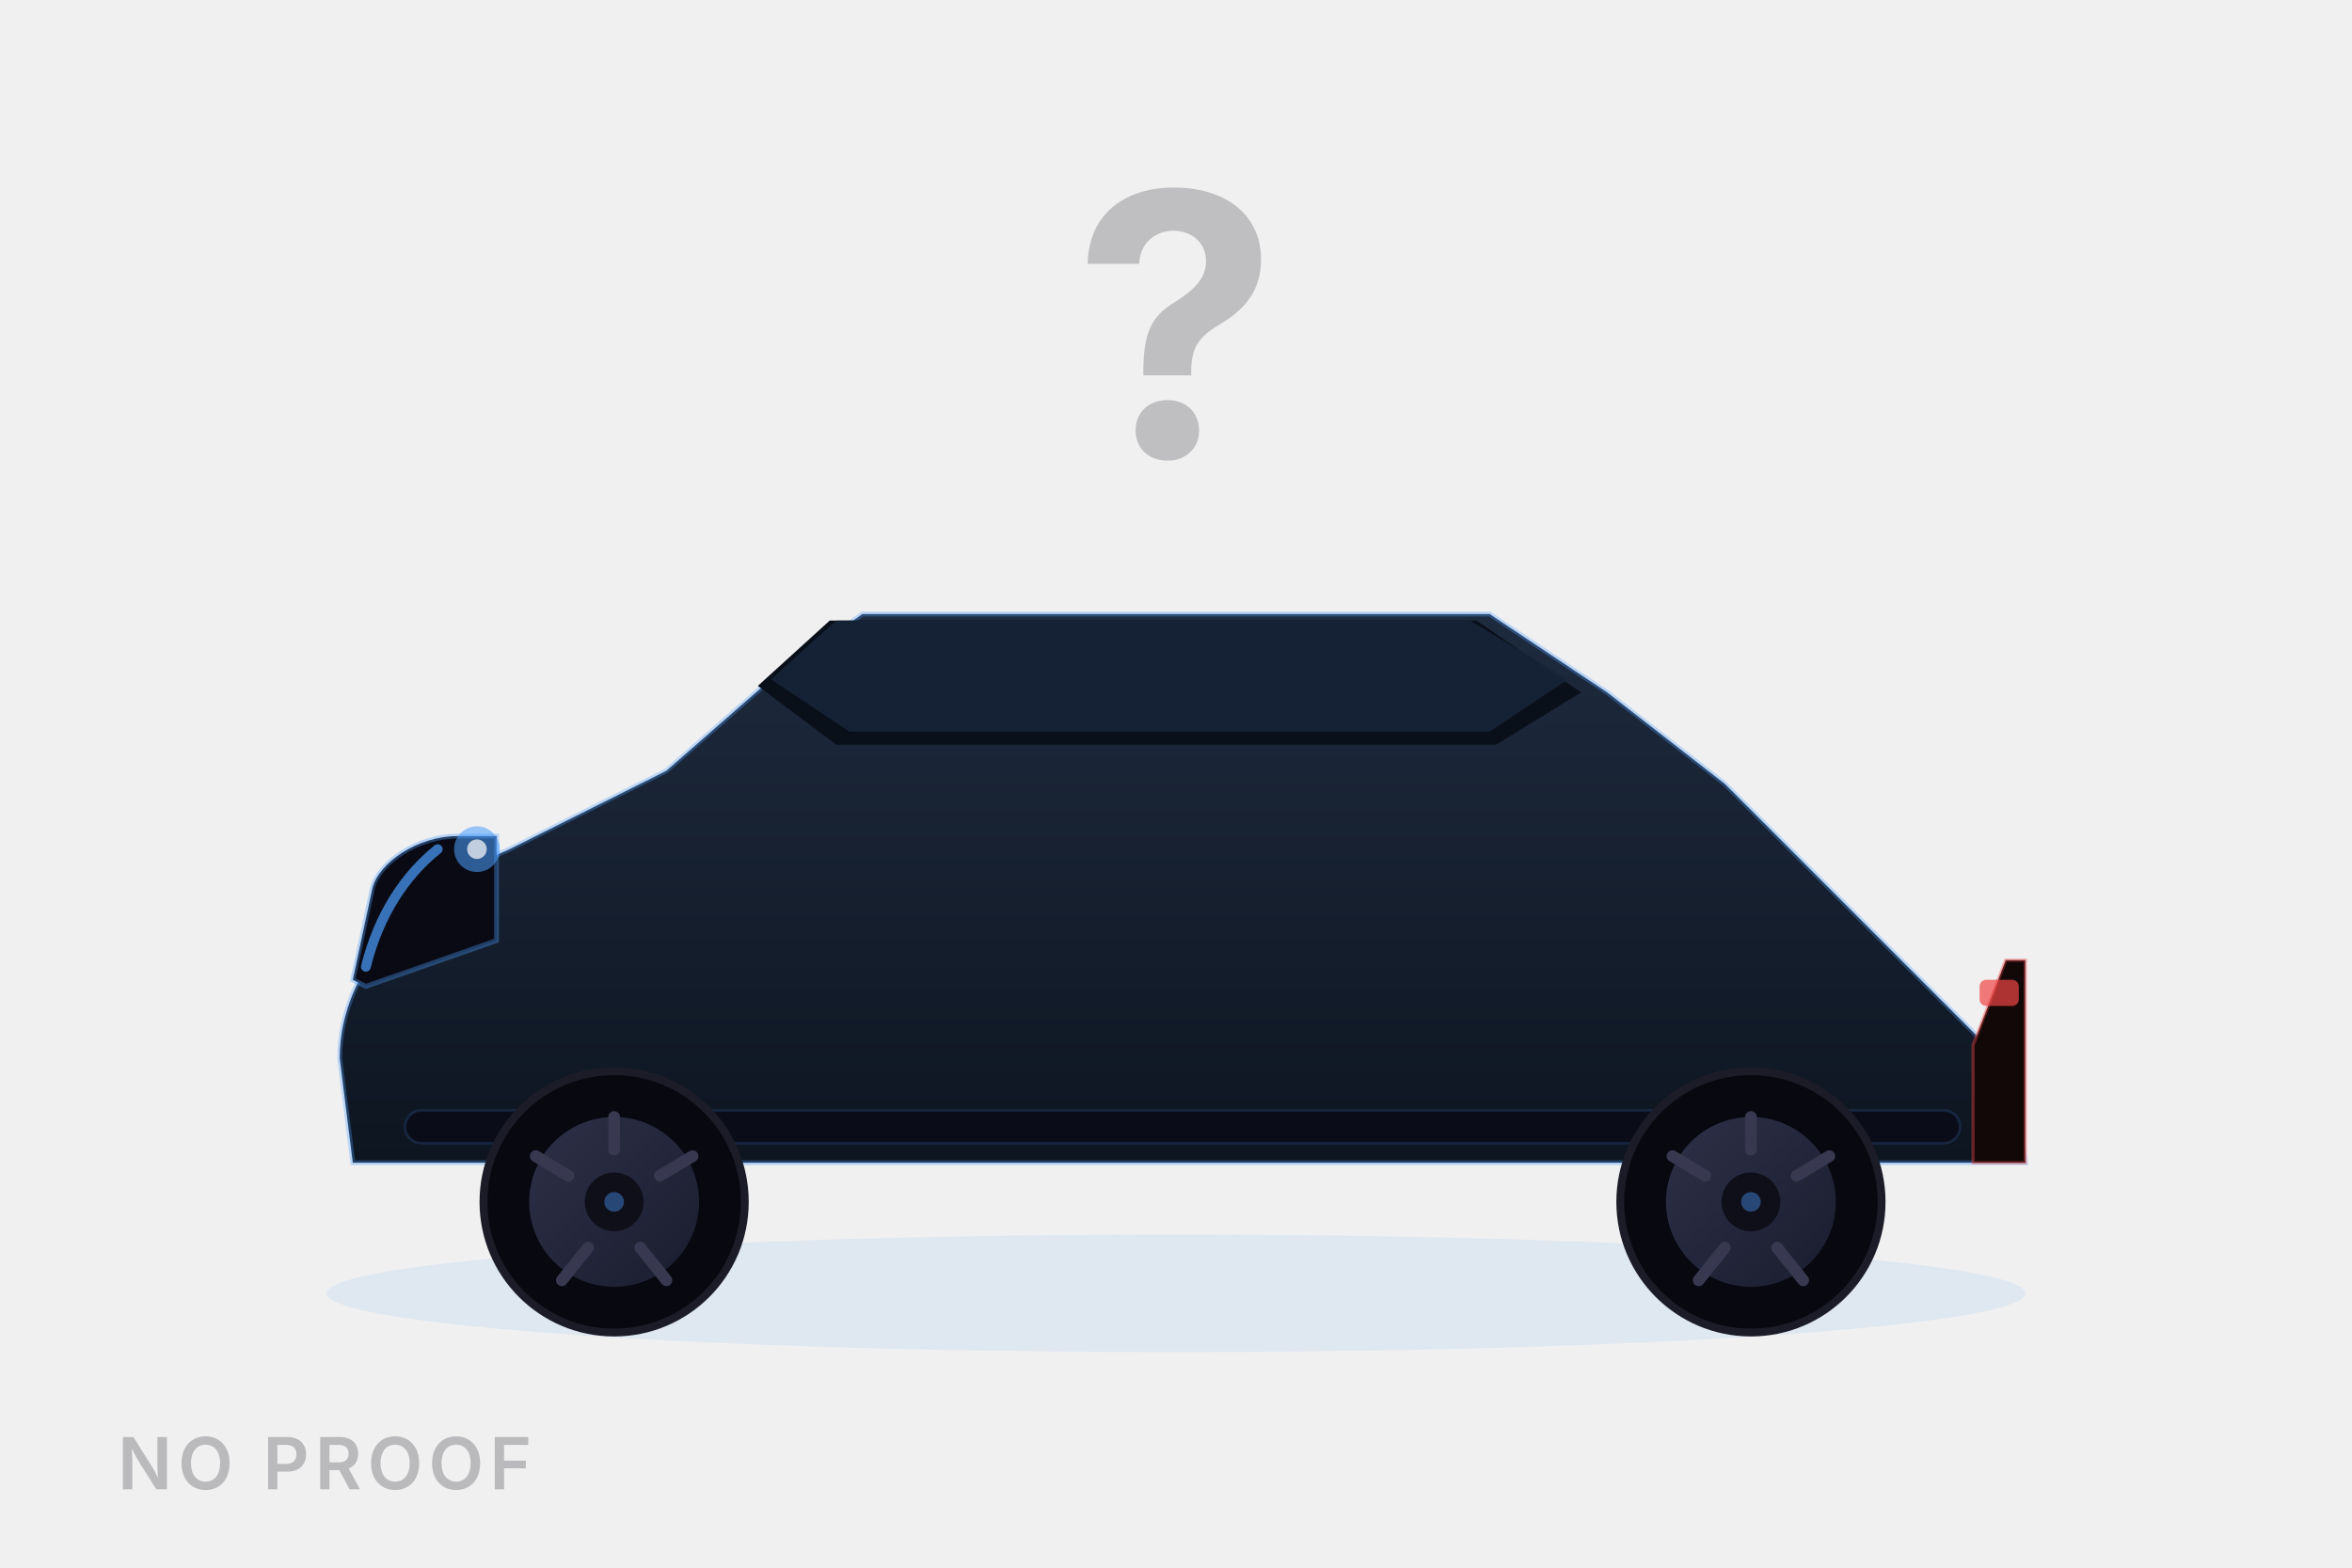
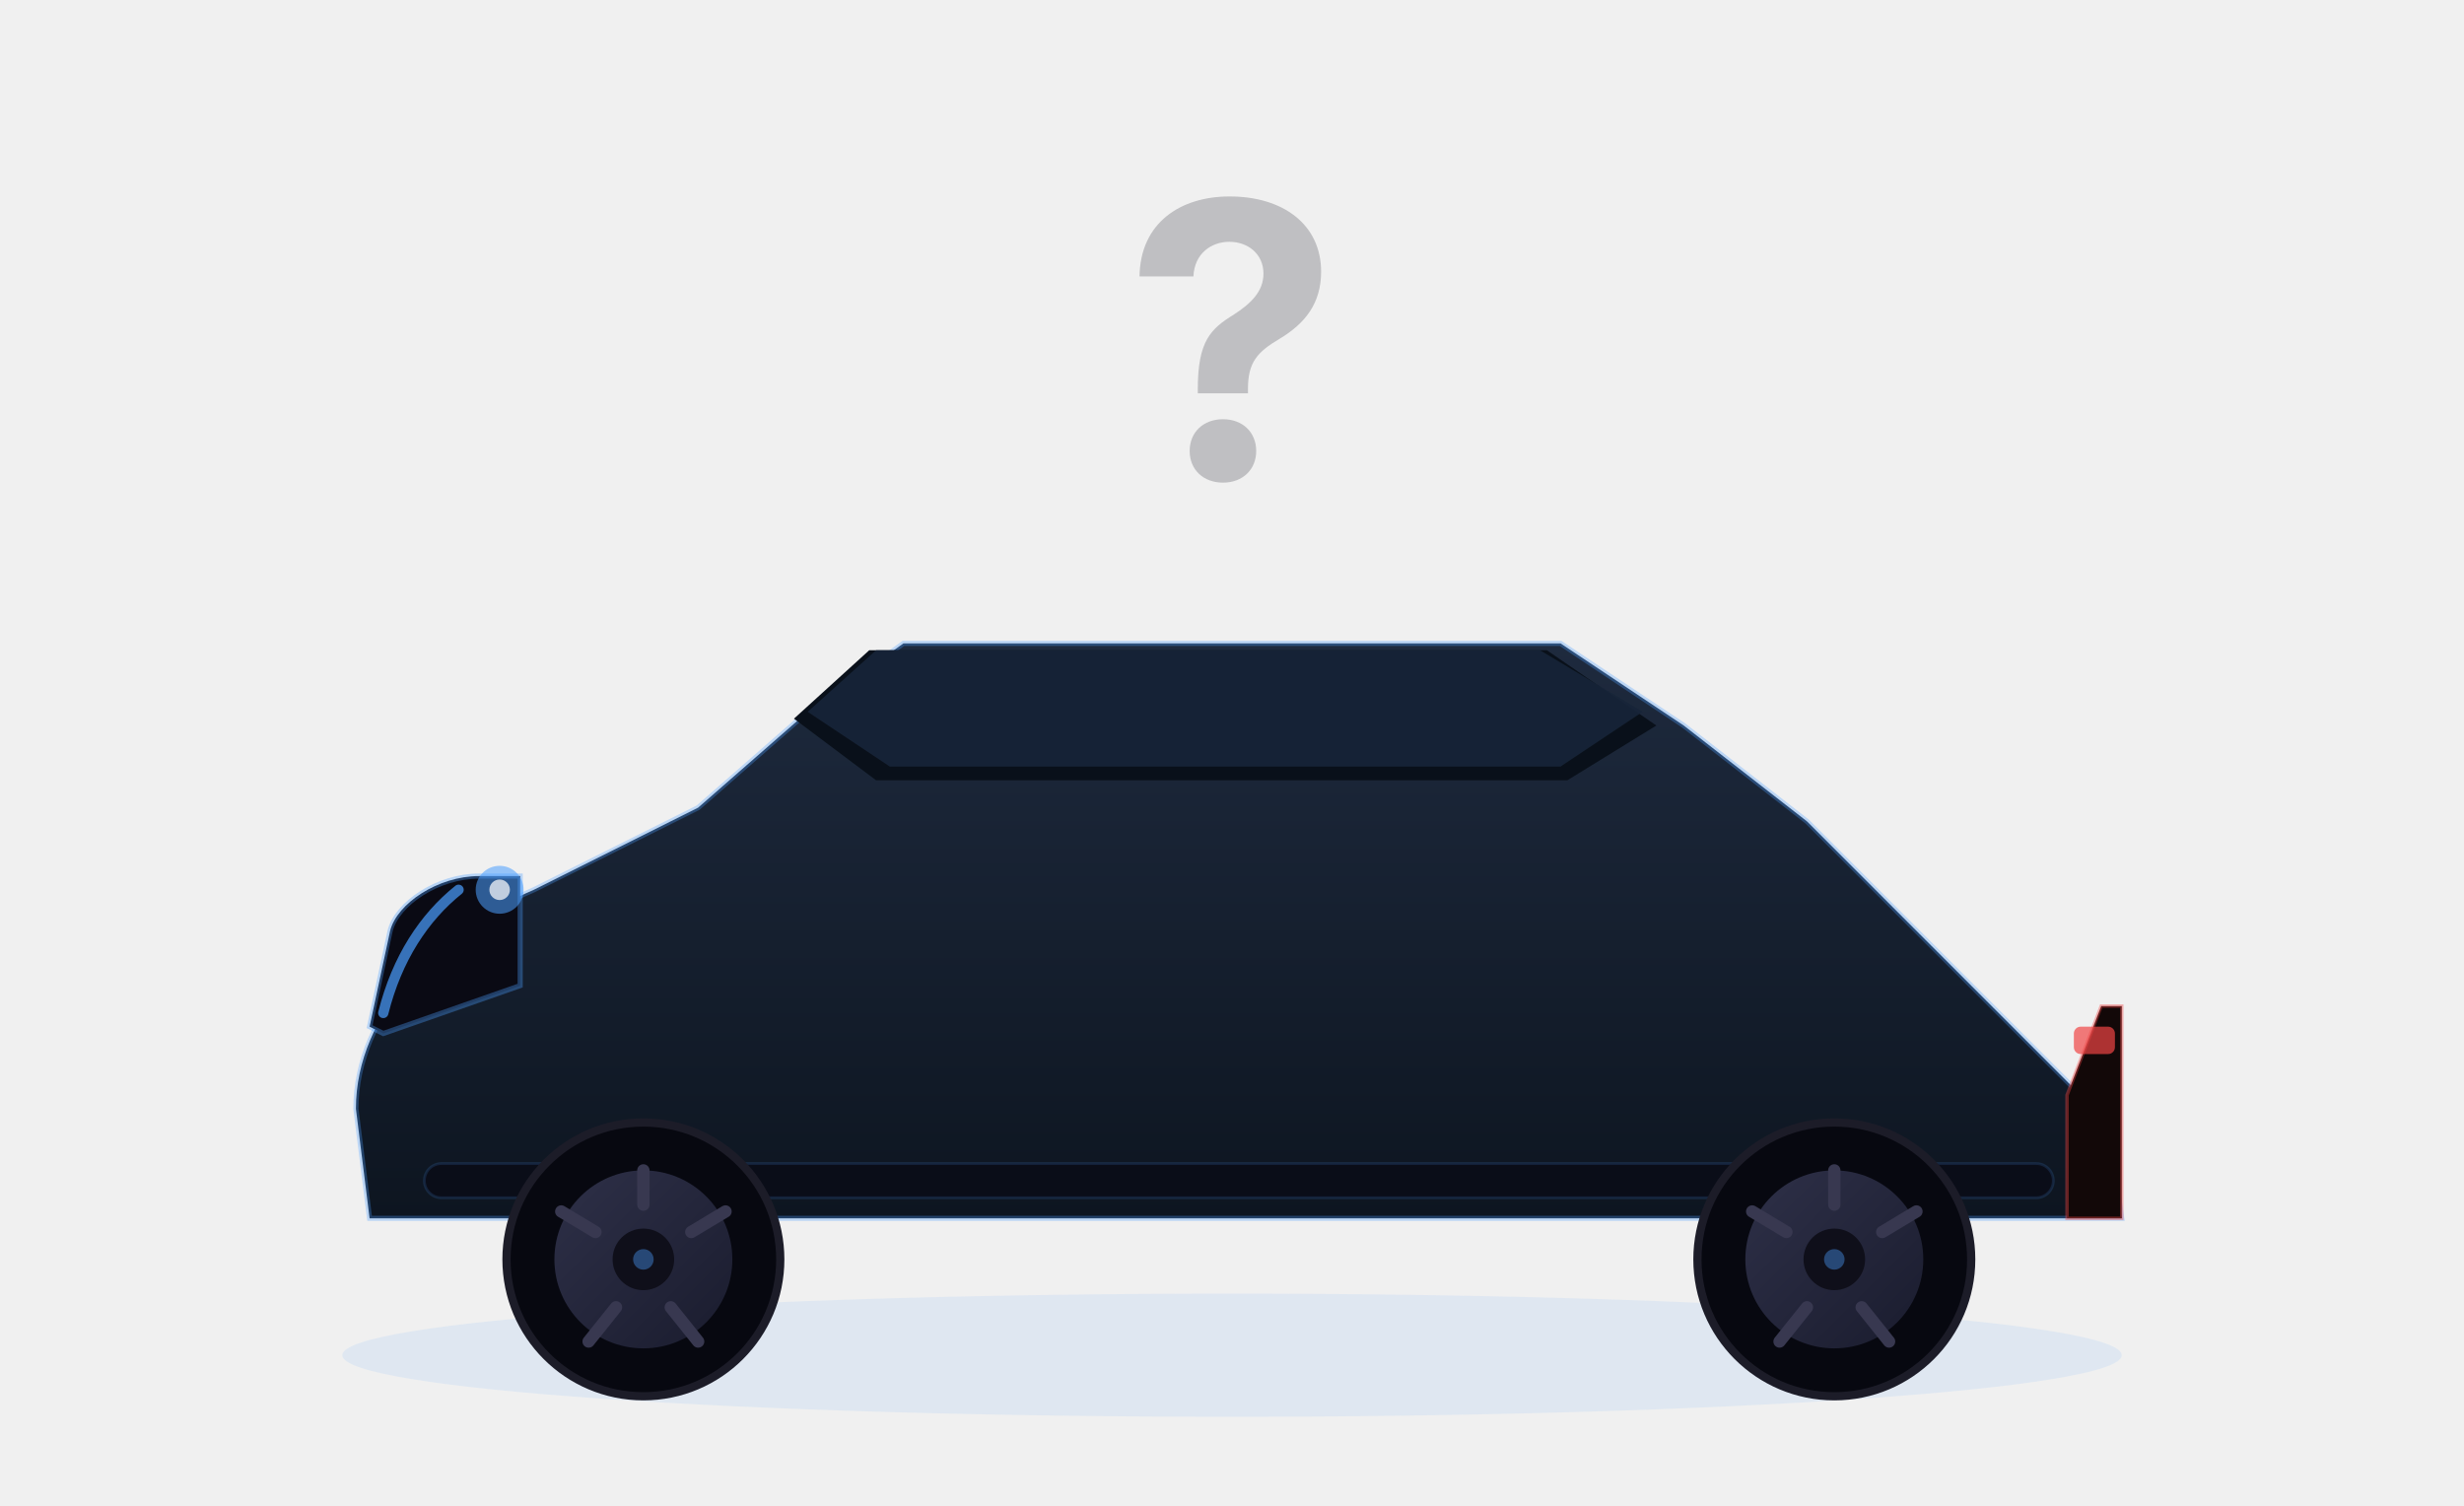
- <svg xmlns="http://www.w3.org/2000/svg" viewBox="0 0 360 240" width="100%" height="100%">
+ <svg xmlns="http://www.w3.org/2000/svg" viewBox="0 0 360 220" width="100%" height="100%">
  <defs>
    <linearGradient id="cg" x1="0" y1="0" x2="0" y2="1">
      <stop offset="0%" stop-color="#1E2A3E" />
      <stop offset="100%" stop-color="#0D1520" />
    </linearGradient>
    <linearGradient id="rg" x1="0" y1="0" x2="1" y2="1">
      <stop offset="0%" stop-color="#2E3048" />
      <stop offset="100%" stop-color="#1A1C2E" />
    </linearGradient>
  </defs>
  <ellipse cx="180" cy="198" rx="130" ry="9" fill="#4B9EFF" opacity="0.10" />
  <path d="M 54,178 L 52,162 C 52,148 64,136 78,130 L 102,118 L 118,104 L 132,94 L 228,94 L 246,106 L 264,120 L 288,144 L 308,164 L 310,178 Z" fill="url(#cg)" stroke="#4B9EFF" stroke-width="0.75" stroke-opacity="0.32" />
  <path d="M 76,178 C 76,173 83,167 94,167 C 105,167 112,173 112,178 Z" fill="#06070E" />
  <path d="M 250,178 C 250,173 257,167 268,167 C 279,167 286,173 286,178 Z" fill="#06070E" />
  <rect x="62" y="170" width="238" height="5" rx="2.5" fill="#0A0D18" stroke="#4B9EFF" stroke-width="0.4" stroke-opacity="0.15" />
  <path d="M 116,105 L 127,95 L 226,95 L 242,106 L 229,114 L 128,114 Z" fill="#09101A" />
  <path d="M 118,104 L 128,95 L 225,95 L 240,104 L 228,112 L 130,112 Z" fill="#162438" opacity="0.9" />
  <path d="M 54,150 L 57,136 C 58,132 64,128 70,128 L 76,128 L 76,144 L 56,151 Z" fill="#0A0A14" stroke="#4B9EFF" stroke-width="0.75" stroke-opacity="0.35" />
  <path d="M 56,148 C 58,140 62,134 67,130" fill="none" stroke="#4B9EFF" stroke-width="1.5" stroke-linecap="round" stroke-opacity="0.7" />
  <circle cx="73" cy="130" r="3.5" fill="#4B9EFF" opacity="0.55" />
  <circle cx="73" cy="130" r="1.5" fill="#FFF" opacity="0.7" />
  <path d="M 302,160 L 307,147 L 310,147 L 310,178 L 302,178 Z" fill="#120808" stroke="#EF4444" stroke-width="0.5" stroke-opacity="0.4" />
  <rect x="303" y="150" width="6" height="4" rx="1" fill="#EF4444" opacity="0.7" />
  <circle cx="94" cy="184" r="20" fill="#070810" stroke="#1C1C28" stroke-width="1.2" />
  <circle cx="94" cy="184" r="13" fill="url(#rg)" />
  <g stroke="#383850" stroke-width="1.8" stroke-linecap="round">
    <line x1="94" y1="171" x2="94" y2="176" />
    <line x1="106" y1="177" x2="101" y2="180" />
    <line x1="102" y1="196" x2="98" y2="191" />
    <line x1="86" y1="196" x2="90" y2="191" />
    <line x1="82" y1="177" x2="87" y2="180" />
  </g>
  <circle cx="94" cy="184" r="4.5" fill="#0F0F1A" />
  <circle cx="94" cy="184" r="1.5" fill="#4B9EFF" opacity="0.4" />
  <circle cx="268" cy="184" r="20" fill="#070810" stroke="#1C1C28" stroke-width="1.2" />
  <circle cx="268" cy="184" r="13" fill="url(#rg)" />
  <g stroke="#383850" stroke-width="1.8" stroke-linecap="round">
    <line x1="268" y1="171" x2="268" y2="176" />
    <line x1="280" y1="177" x2="275" y2="180" />
    <line x1="276" y1="196" x2="272" y2="191" />
    <line x1="260" y1="196" x2="264" y2="191" />
    <line x1="256" y1="177" x2="261" y2="180" />
  </g>
  <circle cx="268" cy="184" r="4.5" fill="#0F0F1A" />
  <circle cx="268" cy="184" r="1.5" fill="#4B9EFF" opacity="0.4" />
  <text x="180" y="70" text-anchor="middle" font-size="56" font-weight="700" fill="#8E8E93" opacity="0.50" font-family="-apple-system,sans-serif">?</text>
-   <text x="18" y="228" font-size="11" fill="#8E8E93" opacity="0.55" font-family="-apple-system,sans-serif" font-weight="600" letter-spacing="0.08em">NO PROOF</text>
</svg>
